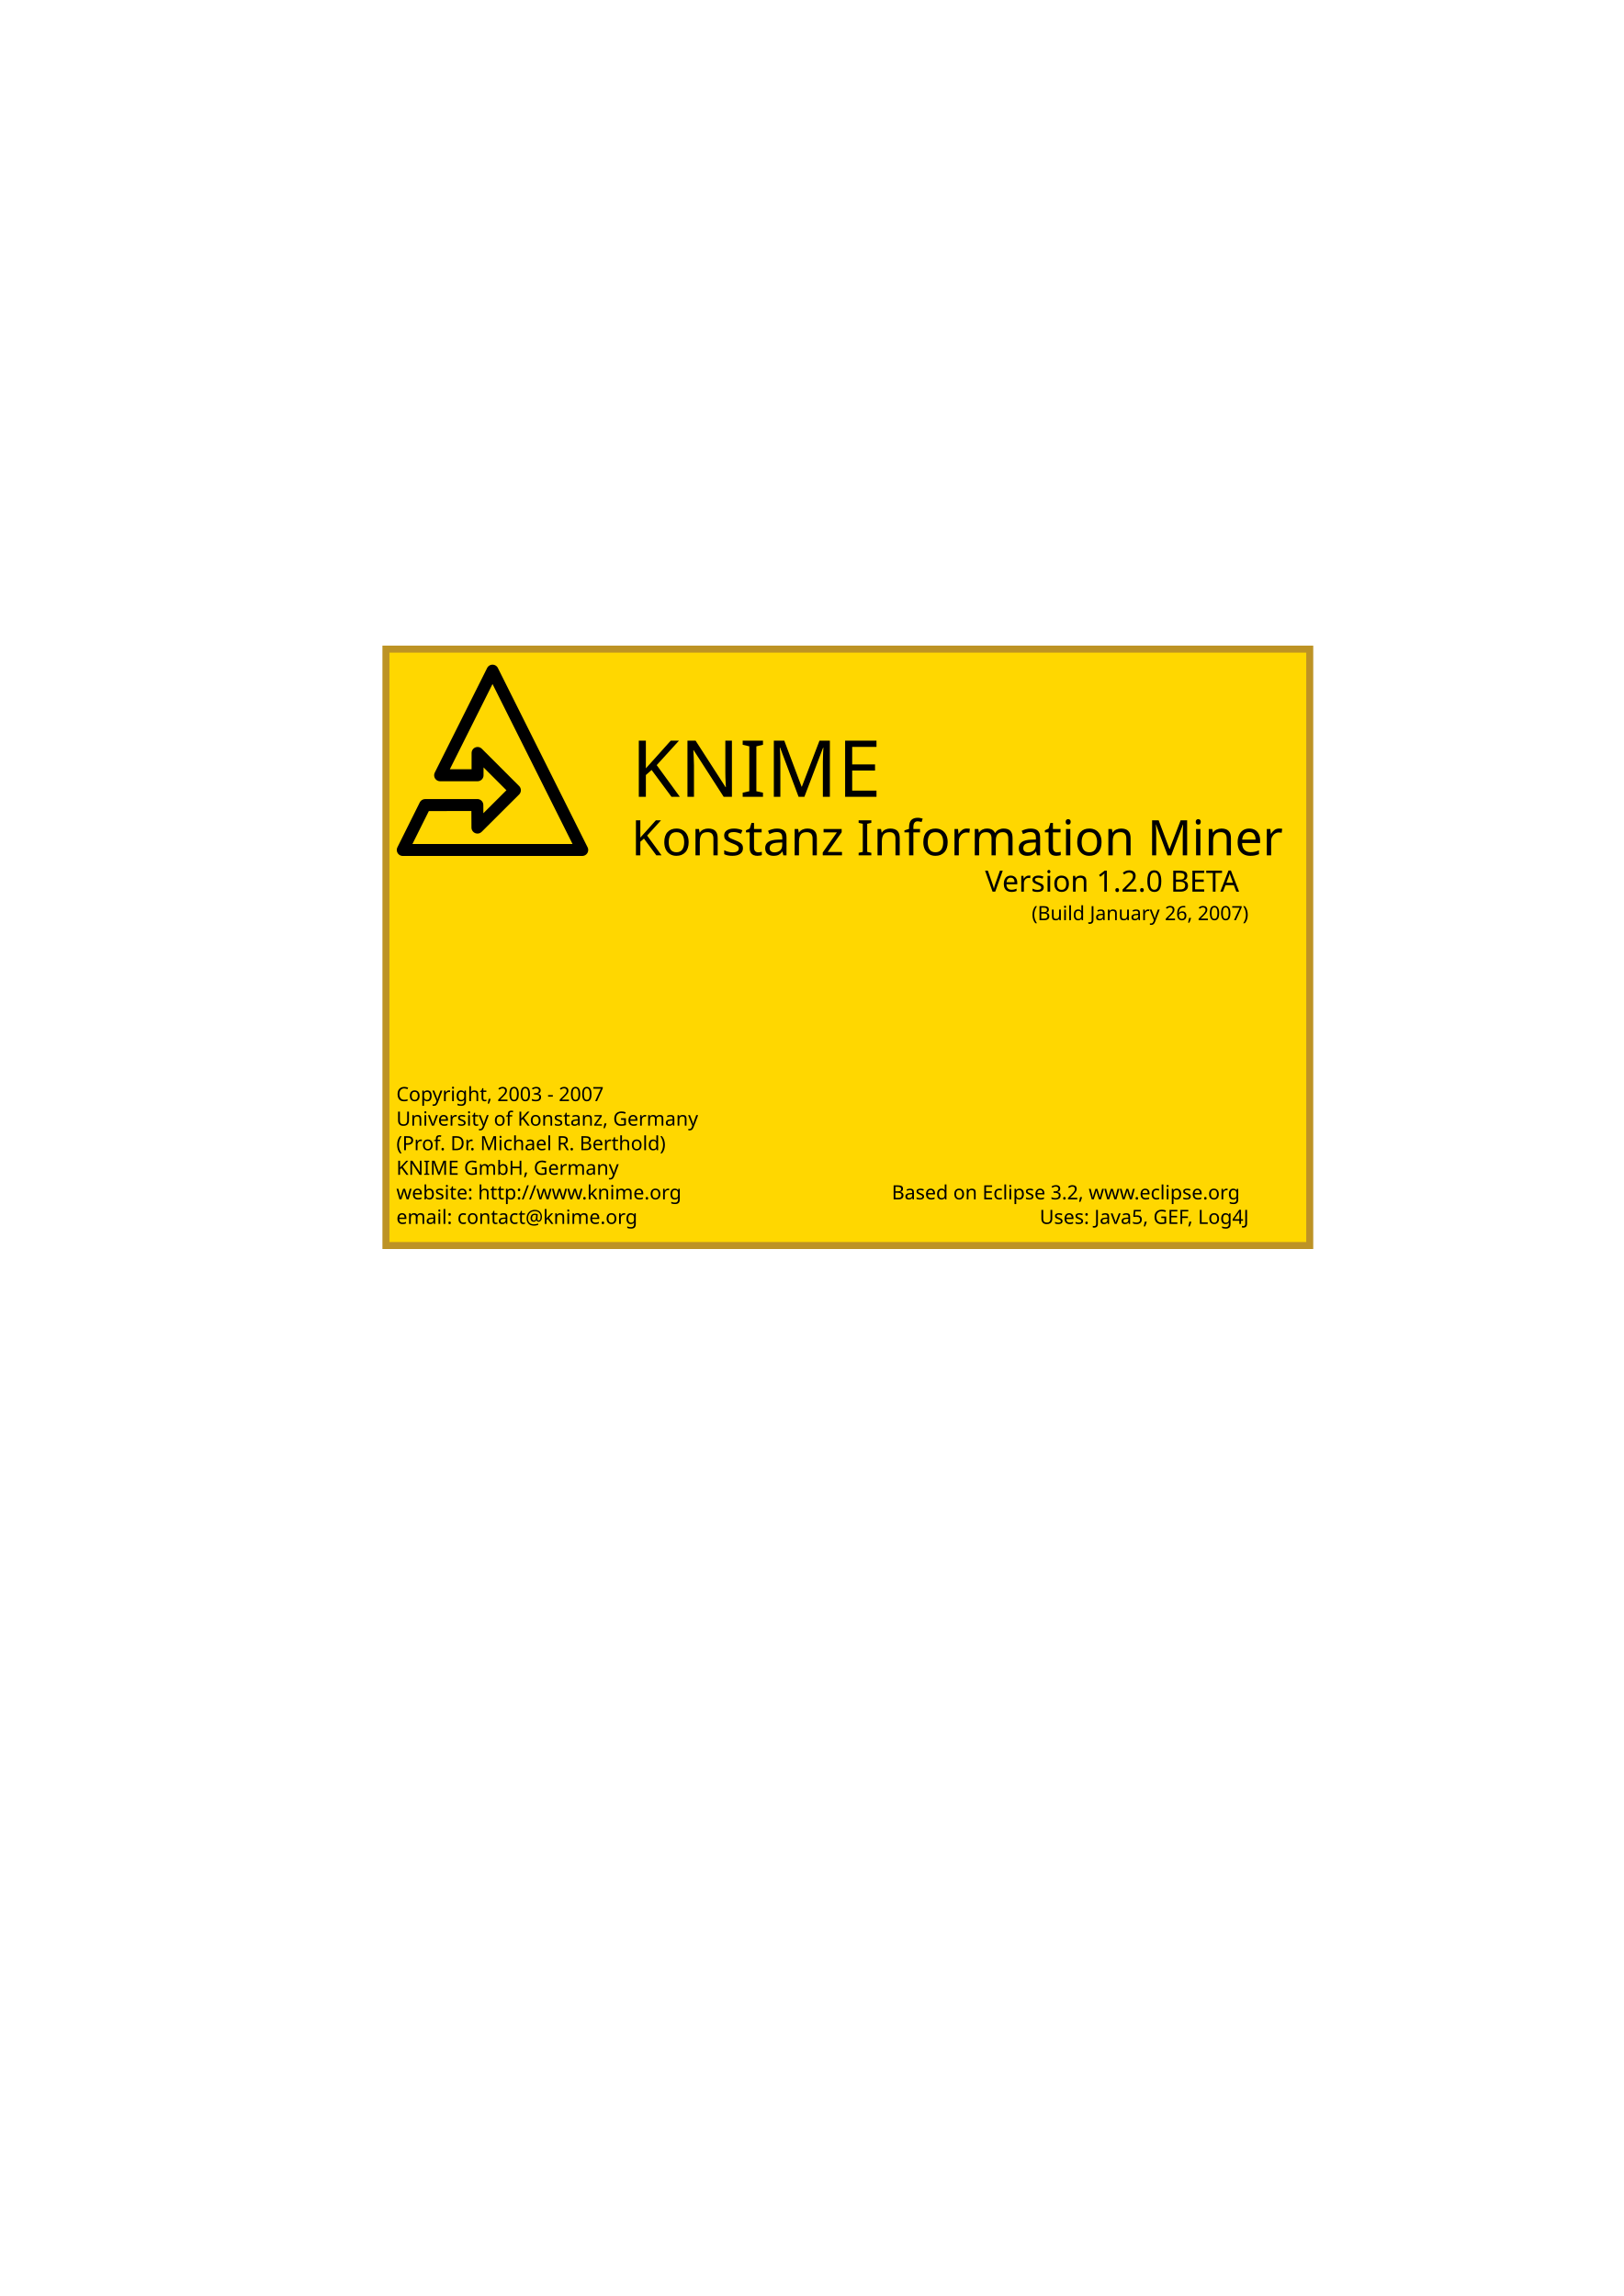
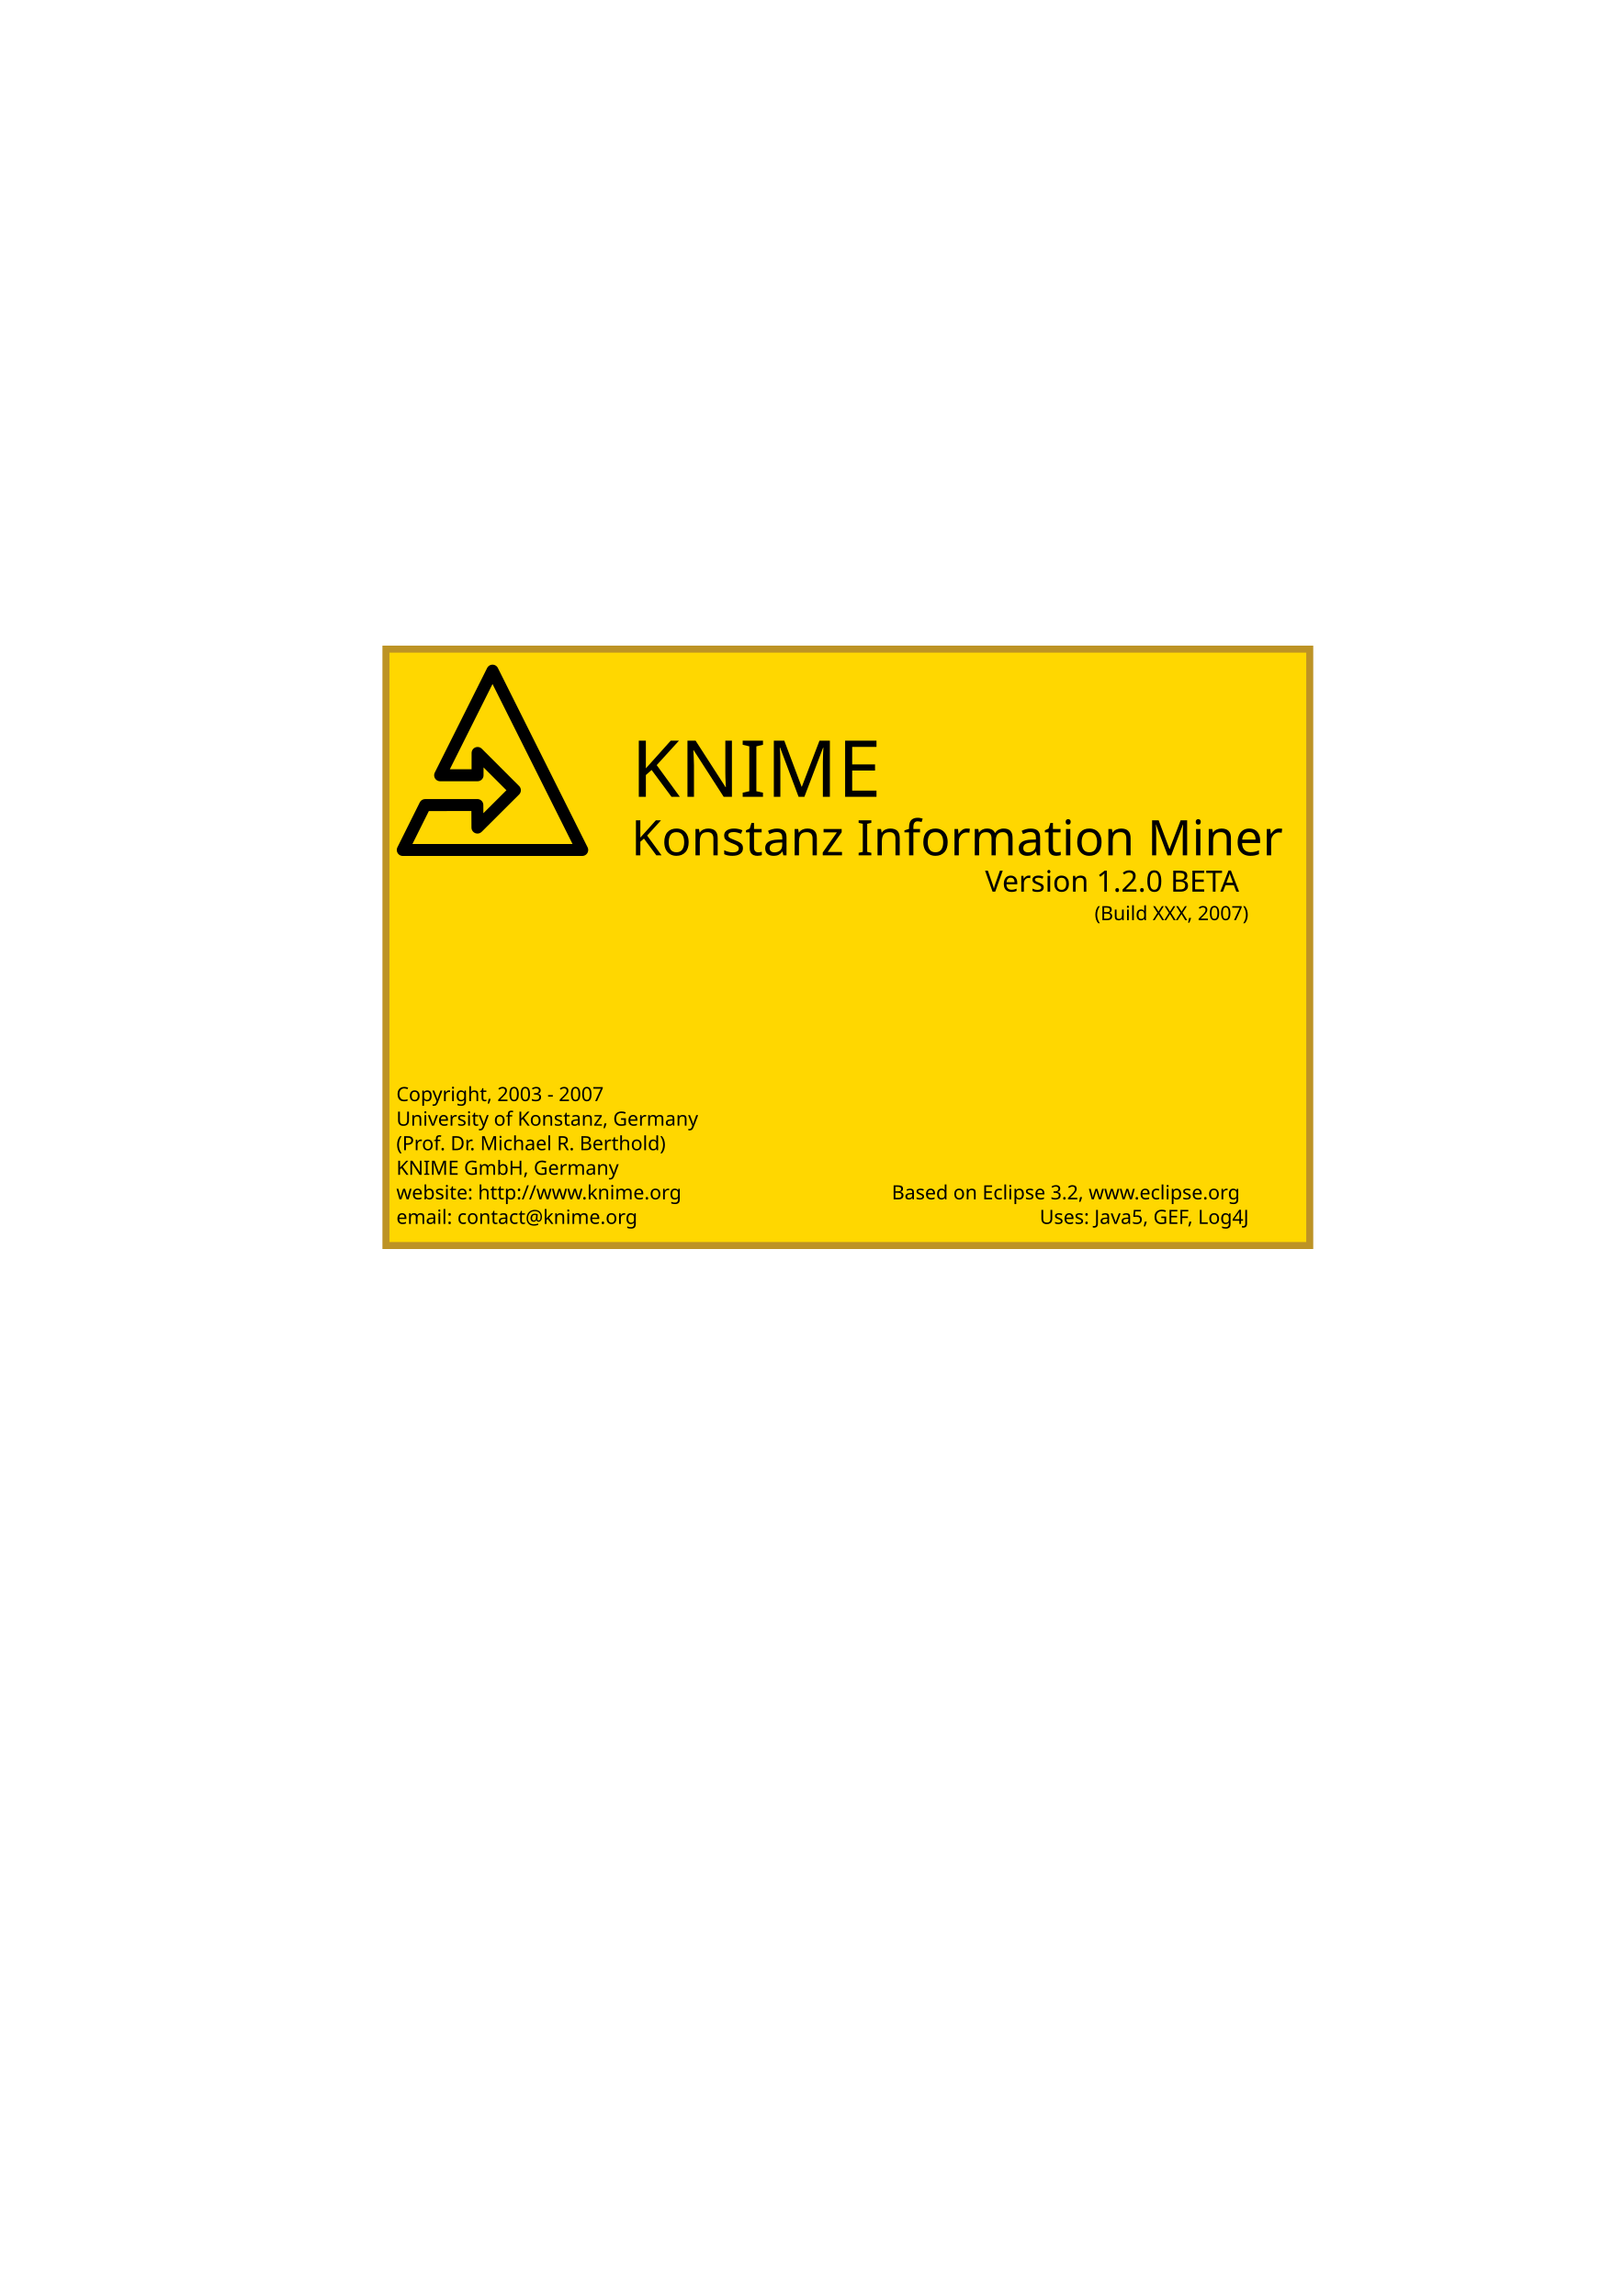
<svg xmlns="http://www.w3.org/2000/svg" width="210mm" height="297mm" id="svg2">
  <defs id="defs4" />
  <g id="layer1">
    <g id="g1898" transform="translate(4.695586,14.28567)">
      <g transform="translate(1.086609,119.656)" id="g2137">
        <rect style="fill:#ffd700;stroke:#bd9325;stroke-width:3.419;stroke-miterlimit:4;stroke-dasharray:none;stroke-opacity:1" id="rect1391" width="451.581" height="291.581" x="182.867" y="183.416" />
        <text xml:space="preserve" style="font-size:7.204px;font-style:normal;font-weight:normal;line-height:125%;fill:black;fill-opacity:1;stroke:none;stroke-width:1px;stroke-linecap:butt;stroke-linejoin:miter;stroke-opacity:1;font-family:Bitstream Vera Sans" x="187.958" y="404.394" id="text1365">
          <tspan id="tspan1367" x="187.958" y="404.394" style="font-size:9.605px;font-style:normal;font-variant:normal;font-weight:normal;font-stretch:normal;text-align:start;line-height:125%;writing-mode:lr-tb;text-anchor:start;font-family:Arial Rounded MT Bold">Copyright, 2003 - 2007</tspan>
          <tspan x="187.958" y="416.4" id="tspan1369" style="font-size:9.605px;font-style:normal;font-variant:normal;font-weight:normal;font-stretch:normal;text-align:start;line-height:125%;writing-mode:lr-tb;text-anchor:start;font-family:Arial Rounded MT Bold">University of Konstanz, Germany</tspan>
          <tspan x="187.958" y="428.406" style="font-size:9.605px;font-style:normal;font-variant:normal;font-weight:normal;font-stretch:normal;text-align:start;line-height:125%;writing-mode:lr-tb;text-anchor:start;font-family:Arial Rounded MT Bold" id="tspan1921">(Prof. Dr. Michael R. Berthold)</tspan>
          <tspan x="187.958" y="440.412" style="font-size:9.605px;font-style:normal;font-variant:normal;font-weight:normal;font-stretch:normal;text-align:start;line-height:125%;writing-mode:lr-tb;text-anchor:start;font-family:Arial Rounded MT Bold" id="tspan1923">KNIME GmbH, Germany</tspan>
          <tspan id="tspan2159" x="187.958" y="452.418" style="font-size:9.605px;font-style:normal;font-variant:normal;font-weight:normal;font-stretch:normal;text-align:start;line-height:125%;writing-mode:lr-tb;text-anchor:start;font-family:Arial Rounded MT Bold">website: http://www.knime.org</tspan>
          <tspan id="tspan2161" x="187.958" y="464.424" style="font-size:9.605px;font-style:normal;font-variant:normal;font-weight:normal;font-stretch:normal;text-align:start;line-height:125%;writing-mode:lr-tb;text-anchor:start;font-family:Arial Rounded MT Bold">email: contact@knime.org</tspan>
        </text>
        <rect style="fill:none;stroke-width:0.354;stroke-miterlimit:4;stroke-dasharray:none" id="rect1389" width="729.852" height="491.777" x="6.434" y="123.961" />
        <text id="text3571" y="255.614" x="302.747" style="font-size:42.021px;font-style:normal;font-variant:normal;font-weight:normal;font-stretch:normal;line-height:100%;writing-mode:lr-tb;text-anchor:start;fill:black;fill-opacity:1;stroke:none;stroke-width:1px;stroke-linecap:butt;stroke-linejoin:miter;stroke-opacity:1;font-family:Arial Rounded MT Bold" xml:space="preserve">
          <tspan style="font-size:38.42px;font-style:normal;font-variant:normal;font-weight:normal;font-stretch:normal;text-align:start;line-height:100%;writing-mode:lr-tb;text-anchor:start;font-family:Arial Rounded MT Bold" y="255.614" x="302.747" id="tspan3573">KNIME</tspan>
          <tspan style="font-size:24.012px" y="284.245" x="302.747" id="tspan3577">Konstanz Information Miner</tspan>
        </text>
        <text id="text2163" y="301.994" x="625.123" style="font-size:7.204px;font-style:normal;font-weight:normal;text-align:end;line-height:125%;writing-mode:lr-tb;text-anchor:end;fill:black;fill-opacity:1;stroke:none;stroke-width:1px;stroke-linecap:butt;stroke-linejoin:miter;stroke-opacity:1;font-family:Bitstream Vera Sans" xml:space="preserve">
          <tspan style="font-size:14.407px;font-style:normal;font-variant:normal;font-weight:normal;font-stretch:normal;text-align:end;line-height:125%;writing-mode:lr-tb;text-anchor:end;font-family:Arial Rounded MT Bold" y="301.994" x="625.123" id="tspan2165">Version 1.2.0 BETA</tspan>
-           <tspan id="tspan1986" style="font-size:9.605px;font-style:normal;font-variant:normal;font-weight:normal;font-stretch:normal;text-align:end;line-height:125%;writing-mode:lr-tb;text-anchor:end;font-family:Arial Rounded MT Bold" y="315.925" x="625.123">(Build January 26, 2007)</tspan>
+           <tspan id="tspan1986" style="font-size:9.605px;font-style:normal;font-variant:normal;font-weight:normal;font-stretch:normal;text-align:end;line-height:125%;writing-mode:lr-tb;text-anchor:end;font-family:Arial Rounded MT Bold" y="315.925" x="625.123">(Build XXX, 2007)</tspan>
        </text>
        <g transform="matrix(0.600306,0,0,0.600306,35.7501,166.578)" id="g1939">
          <path style="fill:none;fill-opacity:0.75;fill-rule:evenodd;stroke:black;stroke-width:9.748;stroke-linecap:round;stroke-linejoin:round;stroke-miterlimit:4;stroke-dasharray:none;stroke-opacity:1" d="M 258.792,191.625 L 404.914,191.619 L 331.865,45.576 L 289.21,130.776 L 319.678,130.778 L 319.703,112.628 L 350.083,142.992 L 319.601,173.385 L 319.508,155.021 L 276.997,155.058 L 258.792,191.625 z " id="path1293" />
        </g>
        <text id="text1948" y="452.428" x="624.335" style="font-size:8.404px;font-style:normal;font-variant:normal;font-weight:normal;font-stretch:normal;text-align:end;line-height:125%;writing-mode:lr-tb;text-anchor:end;fill:black;fill-opacity:1;stroke:none;stroke-width:1px;stroke-linecap:butt;stroke-linejoin:miter;stroke-opacity:1;font-family:Arial Rounded MT Bold" xml:space="preserve">
          <tspan id="tspan1952" style="font-size:9.605px;font-style:normal;font-variant:normal;font-weight:normal;font-stretch:normal;text-align:end;line-height:125%;writing-mode:lr-tb;text-anchor:end;font-family:Arial Rounded MT Bold" y="452.428" x="624.335">Based on Eclipse 3.2, www.eclipse.org</tspan>
          <tspan id="tspan1978" style="font-size:9.605px;font-style:normal;font-variant:normal;font-weight:normal;font-stretch:normal;text-align:end;line-height:125%;writing-mode:lr-tb;text-anchor:end;font-family:Arial Rounded MT Bold" y="464.434" x="624.335">Uses: Java5, GEF, Log4J</tspan>
        </text>
      </g>
    </g>
  </g>
</svg>
